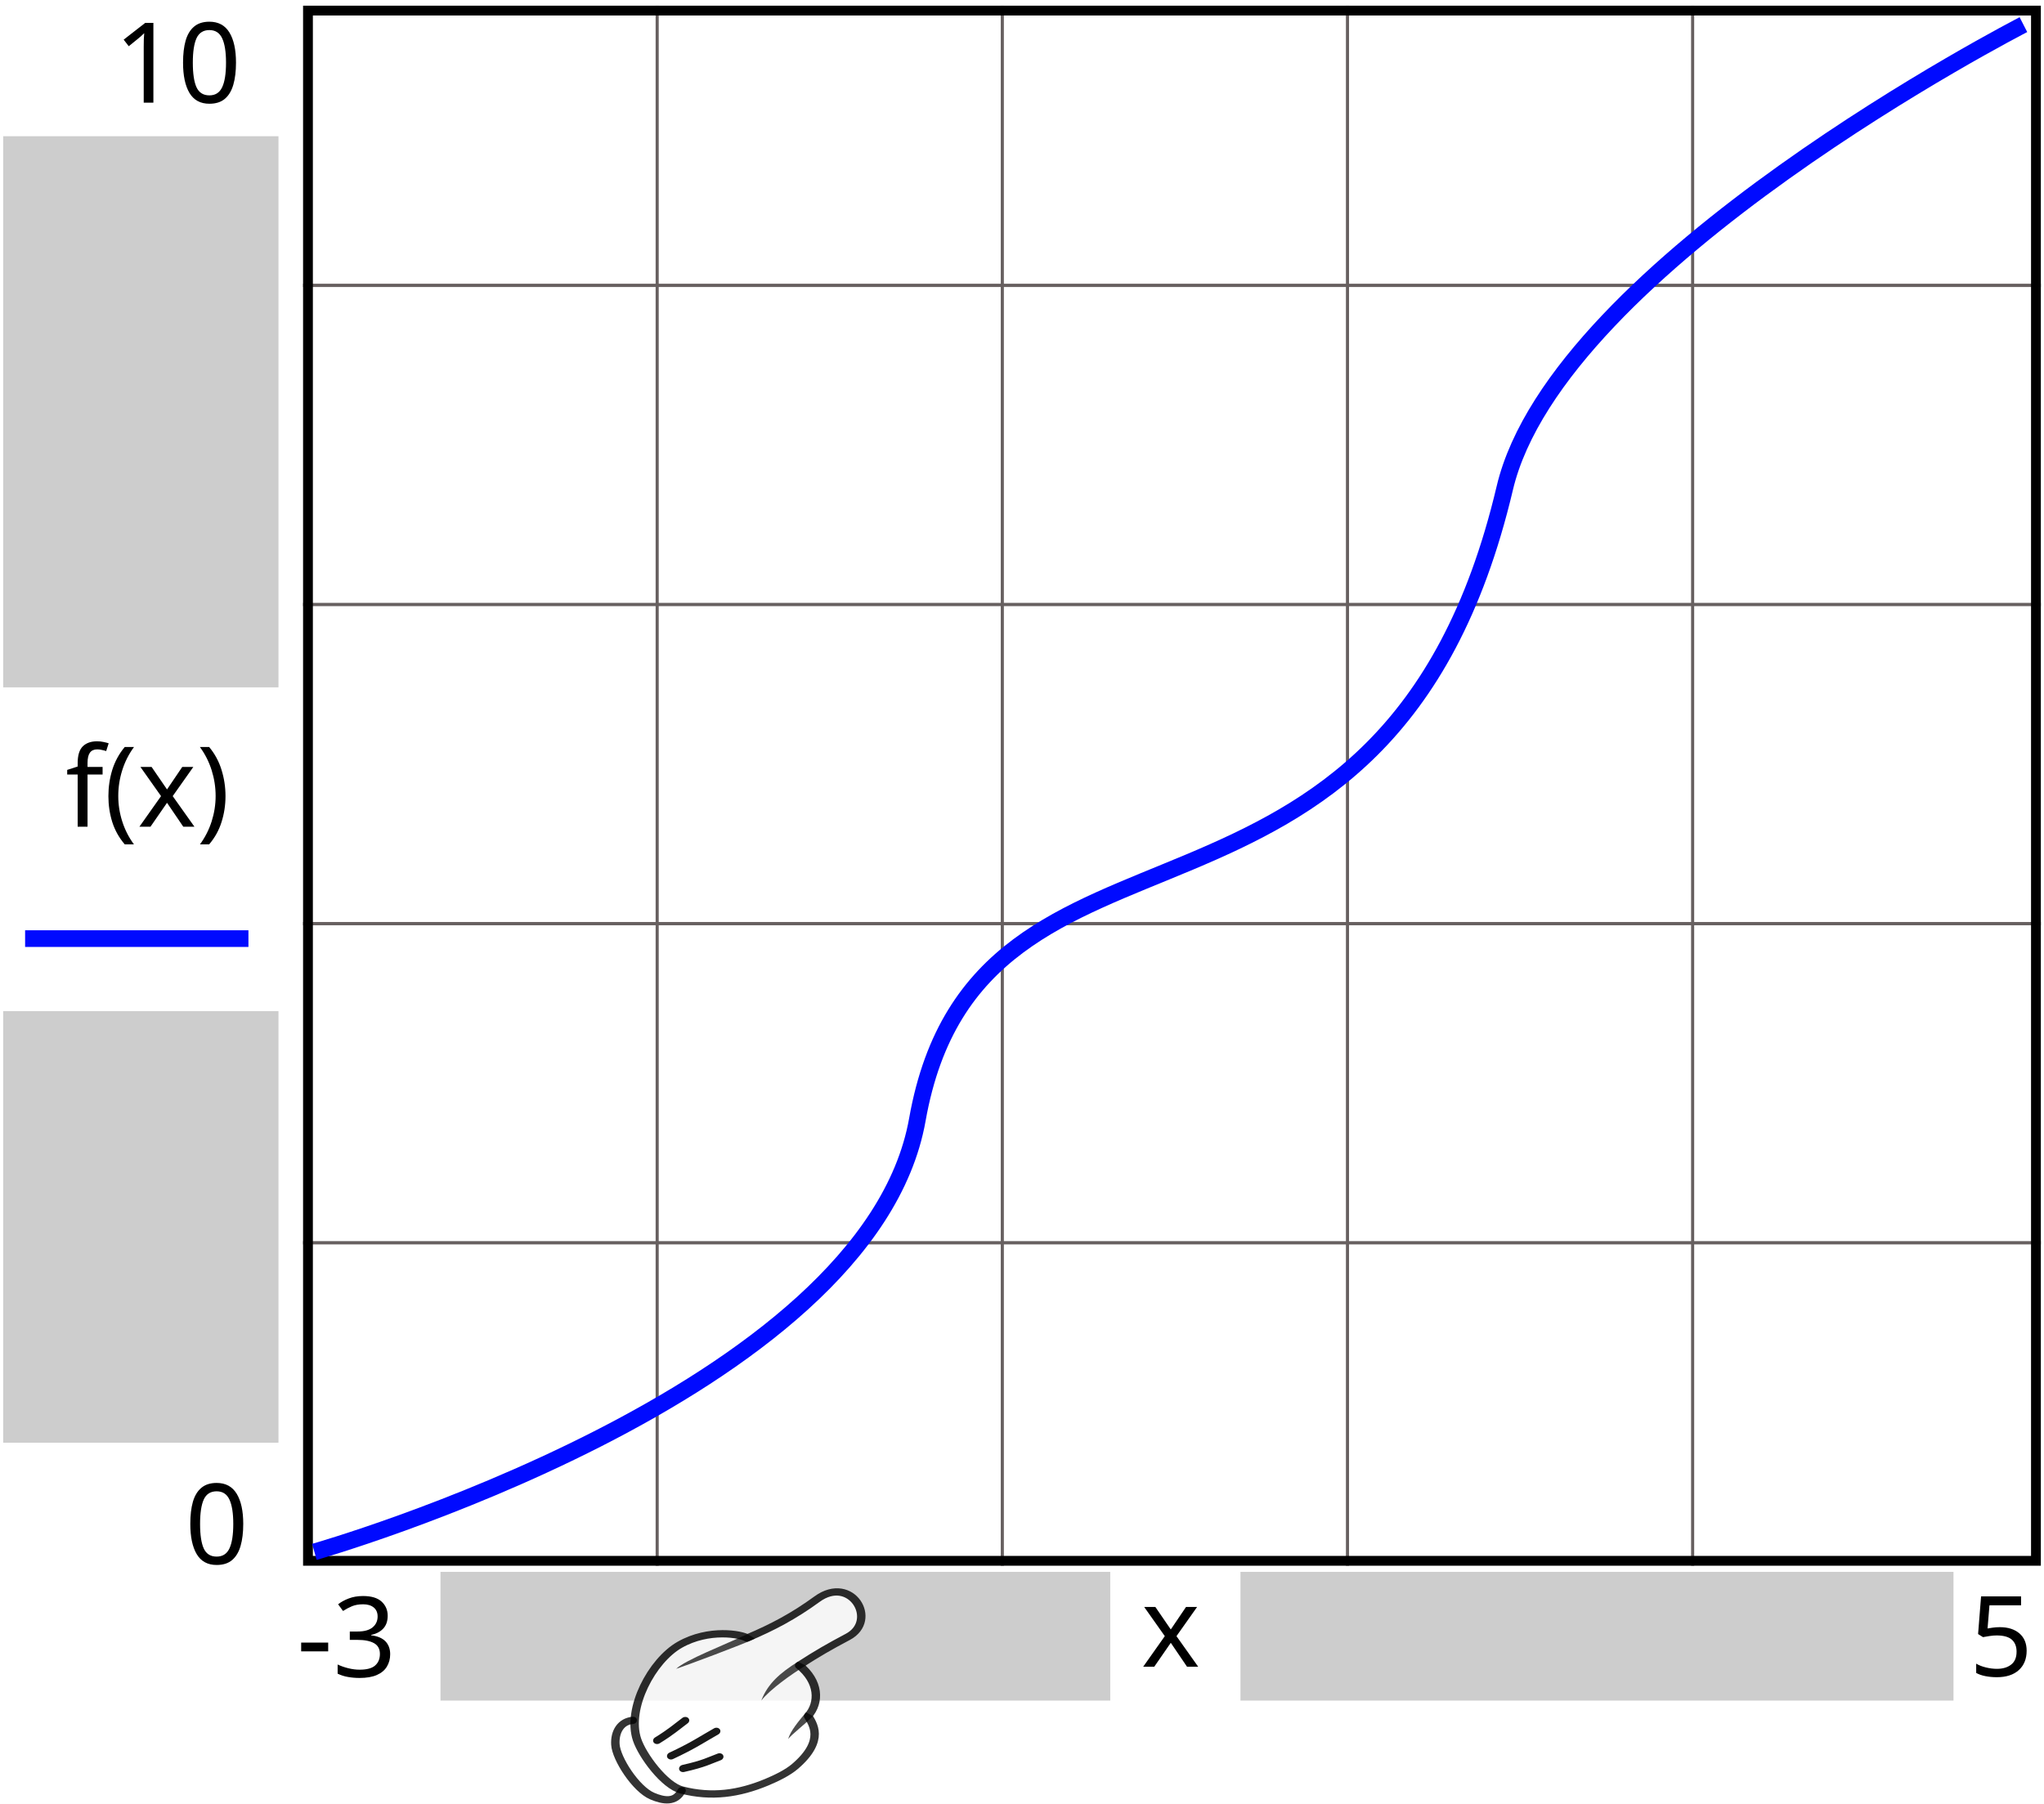
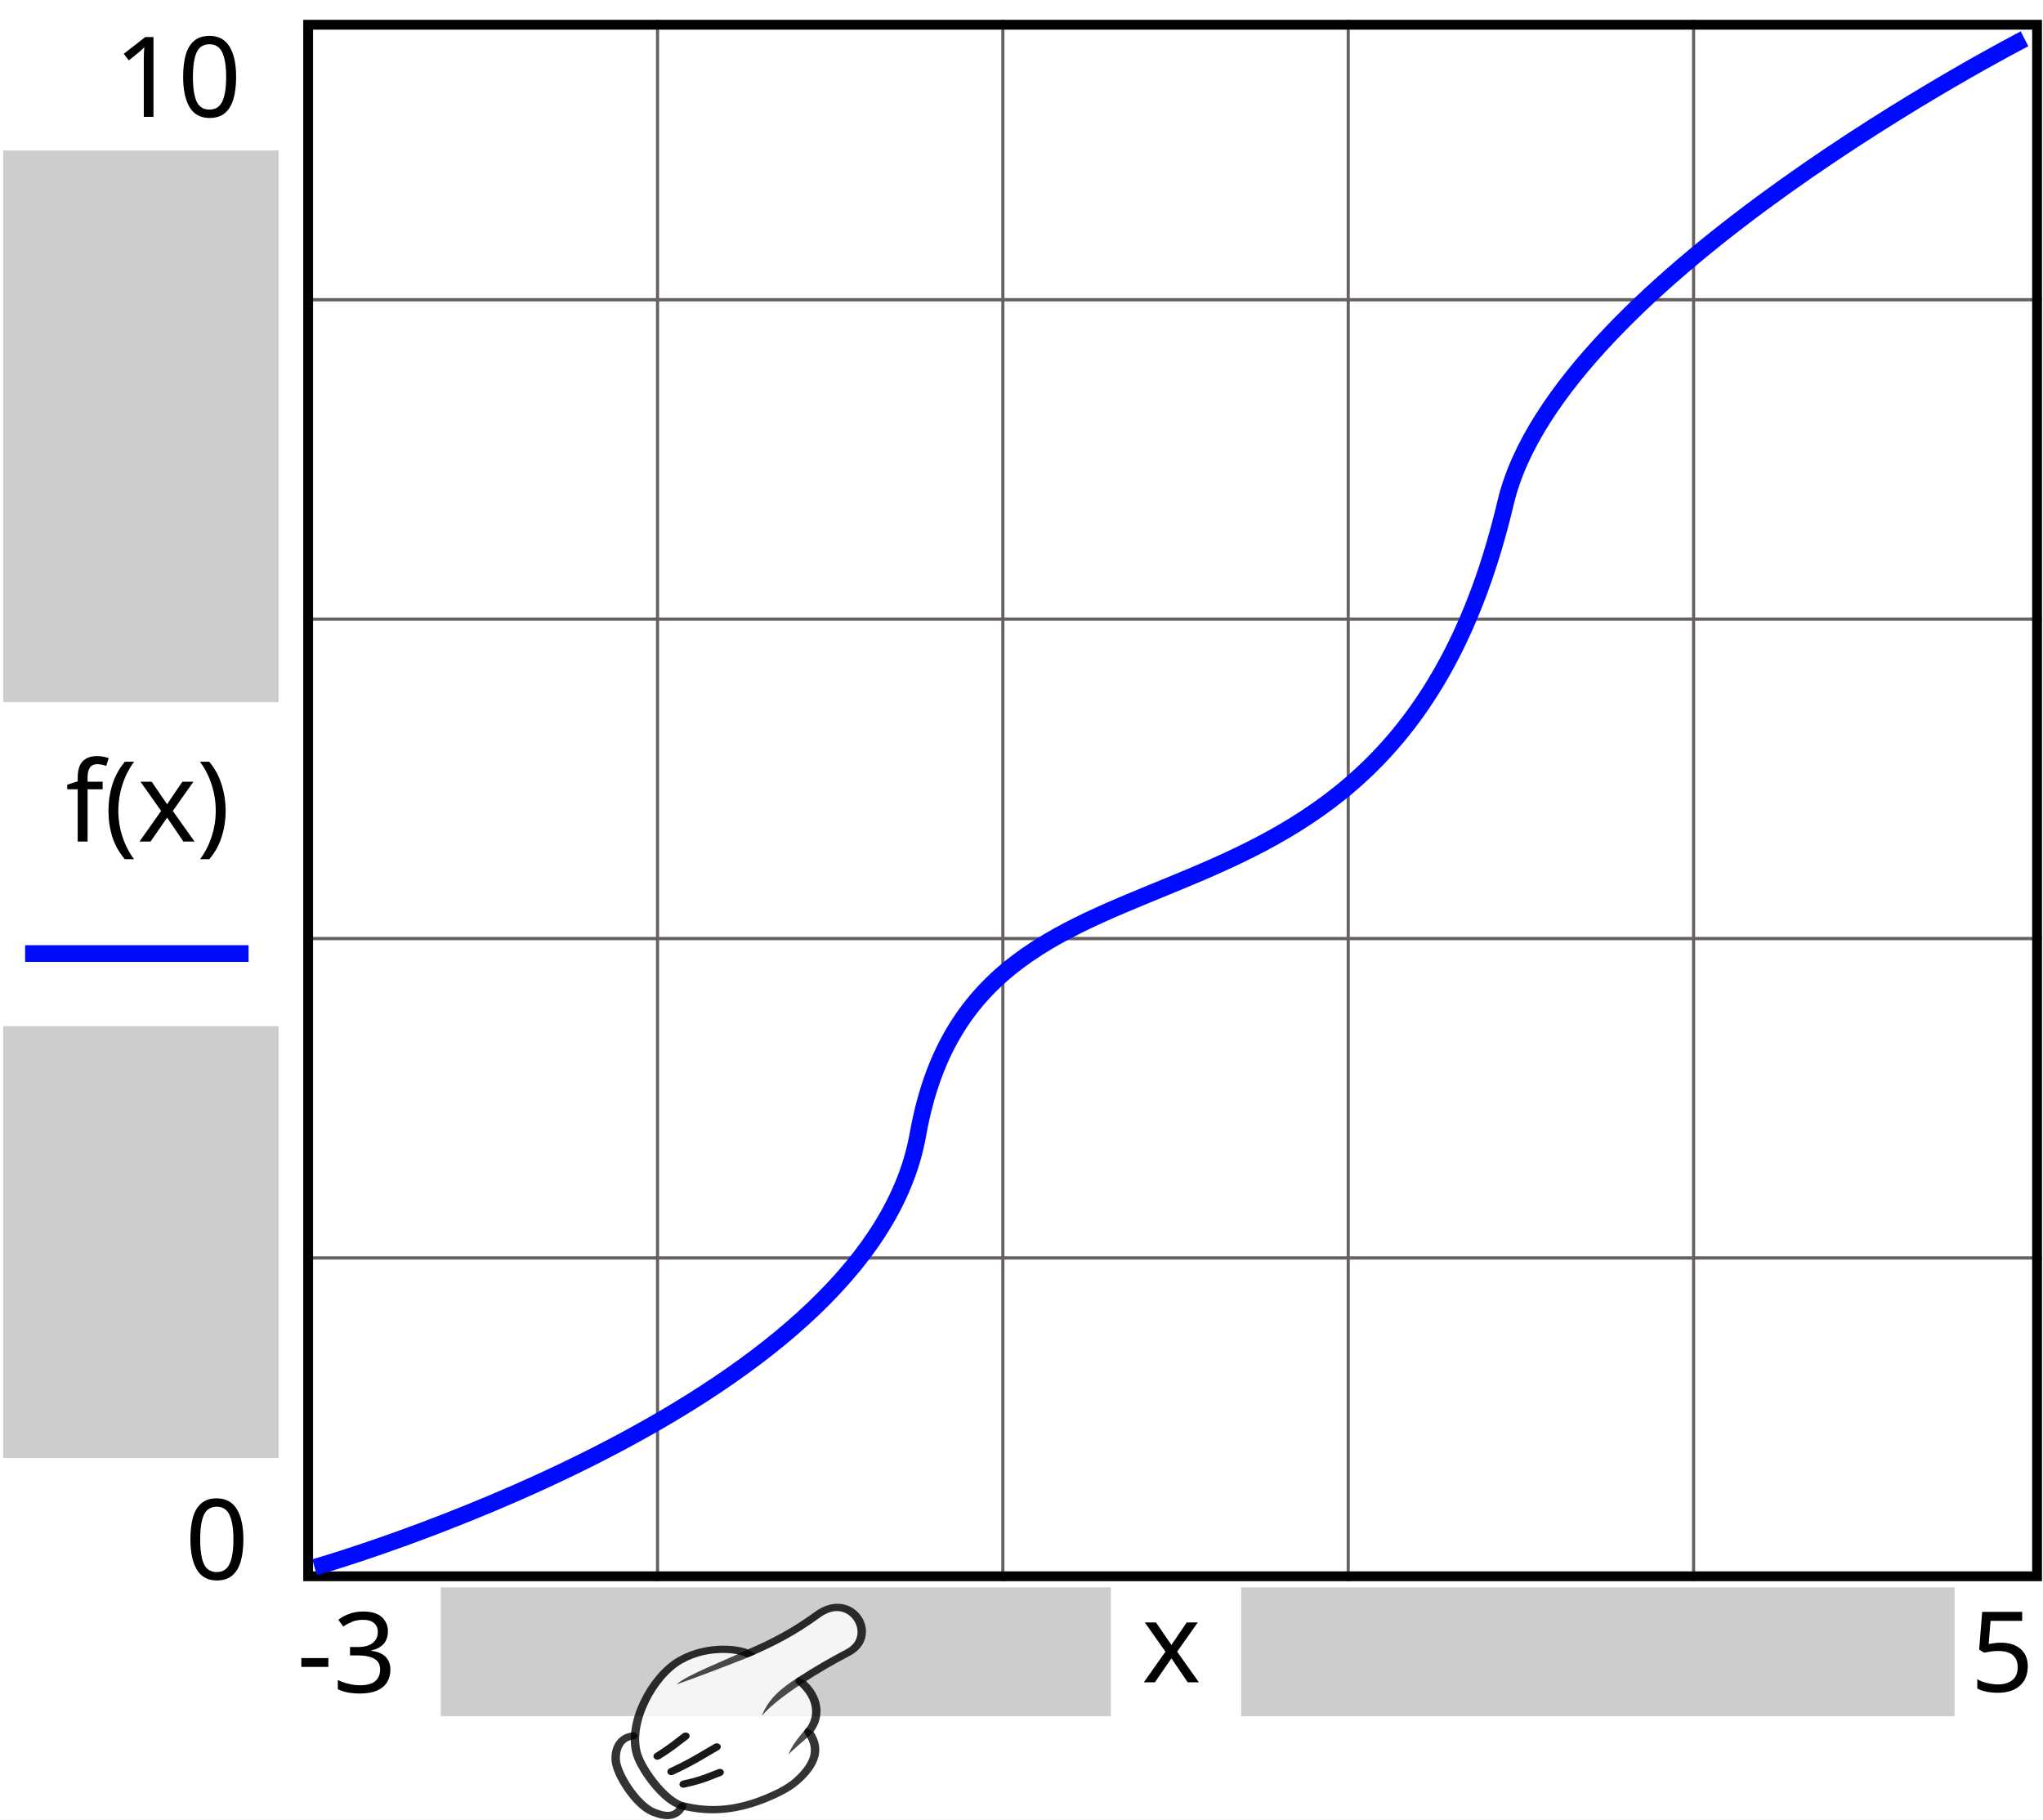
- <svg xmlns="http://www.w3.org/2000/svg" viewBox="0 0 320.333 282.785" height="282.785" width="320.333" version="1.1" id="svg4387">
+ <svg xmlns="http://www.w3.org/2000/svg" id="svg4387" version="1.1" width="320" height="285" viewBox="0 0 320 285">
  <defs id="defs4391" />
-   <rect style="fill:#ffffff;fill-opacity:1;stroke:#ffffff;stroke-width:0.999;stroke-miterlimit:4;stroke-dasharray:none;stroke-opacity:1" id="rect848" width="319.335" height="281.786" x="0.499" y="0.499" />
-   <rect style="fill:#cdcdcd;fill-opacity:1;stroke:none" id="rect3644" y="246.398" x="69.033" ry="0" rx="0" height="20.181" width="104.965" />
-   <path id="path5207" d="M 47.497,44.733 H 319.838" style="fill:none;fill-rule:evenodd;stroke:#676060;stroke-width:0.513px;stroke-linecap:butt;stroke-linejoin:miter;stroke-opacity:1" />
-   <path id="path5207-9" d="M 47.497,94.759 H 319.838" style="fill:none;fill-rule:evenodd;stroke:#676060;stroke-width:0.513px;stroke-linecap:butt;stroke-linejoin:miter;stroke-opacity:1" />
-   <path id="path5207-0" d="M 47.497,144.786 H 319.838" style="fill:none;fill-rule:evenodd;stroke:#676060;stroke-width:0.513px;stroke-linecap:butt;stroke-linejoin:miter;stroke-opacity:1" />
-   <path id="path5207-6" d="M 47.497,194.812 H 319.838" style="fill:none;fill-rule:evenodd;stroke:#676060;stroke-width:0.513px;stroke-linecap:butt;stroke-linejoin:miter;stroke-opacity:1" />
-   <path id="path5207-1" d="M 211.175,245.437 V 0.891" style="fill:none;fill-rule:evenodd;stroke:#676060;stroke-width:0.486px;stroke-linecap:butt;stroke-linejoin:miter;stroke-opacity:1" />
-   <path id="path5207-9-9" d="M 102.991,245.437 V 0.891" style="fill:none;fill-rule:evenodd;stroke:#676060;stroke-width:0.486px;stroke-linecap:butt;stroke-linejoin:miter;stroke-opacity:1" />
-   <path id="path5207-0-5" d="M 265.268,245.437 V 0.891" style="fill:none;fill-rule:evenodd;stroke:#676060;stroke-width:0.486px;stroke-linecap:butt;stroke-linejoin:miter;stroke-opacity:1" />
-   <path id="path5207-6-9" d="M 157.083,245.437 V 0.891" style="fill:none;fill-rule:evenodd;stroke:#676060;stroke-width:0.486px;stroke-linecap:butt;stroke-linejoin:miter;stroke-opacity:1" />
-   <rect y="1.659" x="48.265" height="243.01" width="270.805" id="rect4403" style="fill:none;fill-rule:evenodd;stroke:#000000;stroke-width:1.536;stroke-linecap:butt;stroke-linejoin:miter;stroke-miterlimit:4;stroke-dasharray:none;stroke-opacity:1" />
-   <path id="path5295" d="m 49.27,243.266 c 0,0 86.849,-24.651 94.499,-67.764 9.576,-53.97 73.556,-20.711 92.058,-98.987 8.321,-35.205 81.281,-72.652 81.281,-72.652 v 0" style="fill:none;fill-rule:evenodd;stroke:#000aff;stroke-width:2.614;stroke-linecap:butt;stroke-linejoin:miter;stroke-miterlimit:4;stroke-dasharray:none;stroke-opacity:1" />
-   <text id="text5297" y="261.273" x="178.843" style="font-style:normal;font-variant:normal;font-weight:normal;font-stretch:normal;font-size:17.5px;line-height:125%;font-family:sans-serif;-inkscape-font-specification:'sans-serif, Normal';text-align:start;letter-spacing:0px;word-spacing:0px;writing-mode:lr-tb;text-anchor:start;fill:#000000;fill-opacity:1;stroke:none;stroke-width:1px;stroke-linecap:butt;stroke-linejoin:miter;stroke-opacity:1" xml:space="preserve">
-     <tspan style="font-style:normal;font-variant:normal;font-weight:normal;font-stretch:normal;font-size:17.5px;line-height:125%;font-family:sans-serif;-inkscape-font-specification:'sans-serif, Normal';text-align:start;writing-mode:lr-tb;text-anchor:start" y="261.273" x="178.843" id="tspan5299">x</tspan>
+   <rect y="0.501" x="0.501" height="283.998" width="318.998" id="rect848" style="fill:#ffffff;fill-opacity:1;stroke:#ffffff;stroke-width:1.002;stroke-miterlimit:4;stroke-dasharray:none;stroke-opacity:1" />
+   <rect width="104.965" height="20.181" rx="0" ry="0" x="69.033" y="248.613" id="rect3644" style="fill:#cdcdcd;fill-opacity:1;stroke:none" />
+   <path style="fill:none;fill-rule:evenodd;stroke:#676060;stroke-width:0.513px;stroke-linecap:butt;stroke-linejoin:miter;stroke-opacity:1" d="M 47.497,46.948 H 319.838" id="path5207" />
+   <path style="fill:none;fill-rule:evenodd;stroke:#676060;stroke-width:0.513px;stroke-linecap:butt;stroke-linejoin:miter;stroke-opacity:1" d="M 47.497,96.974 H 319.838" id="path5207-9" />
+   <path style="fill:none;fill-rule:evenodd;stroke:#676060;stroke-width:0.513px;stroke-linecap:butt;stroke-linejoin:miter;stroke-opacity:1" d="M 47.497,147.001 H 319.838" id="path5207-0" />
+   <path style="fill:none;fill-rule:evenodd;stroke:#676060;stroke-width:0.513px;stroke-linecap:butt;stroke-linejoin:miter;stroke-opacity:1" d="M 47.497,197.027 H 319.838" id="path5207-6" />
+   <path style="fill:none;fill-rule:evenodd;stroke:#676060;stroke-width:0.486px;stroke-linecap:butt;stroke-linejoin:miter;stroke-opacity:1" d="M 211.175,247.652 V 3.106" id="path5207-1" />
+   <path style="fill:none;fill-rule:evenodd;stroke:#676060;stroke-width:0.486px;stroke-linecap:butt;stroke-linejoin:miter;stroke-opacity:1" d="M 102.991,247.652 V 3.106" id="path5207-9-9" />
+   <path style="fill:none;fill-rule:evenodd;stroke:#676060;stroke-width:0.486px;stroke-linecap:butt;stroke-linejoin:miter;stroke-opacity:1" d="M 265.268,247.652 V 3.106" id="path5207-0-5" />
+   <path style="fill:none;fill-rule:evenodd;stroke:#676060;stroke-width:0.486px;stroke-linecap:butt;stroke-linejoin:miter;stroke-opacity:1" d="M 157.083,247.652 V 3.106" id="path5207-6-9" />
+   <rect style="fill:none;fill-rule:evenodd;stroke:#000000;stroke-width:1.536;stroke-linecap:butt;stroke-linejoin:miter;stroke-miterlimit:4;stroke-dasharray:none;stroke-opacity:1" id="rect4403" width="270.805" height="243.01" x="48.265" y="3.874" />
+   <path style="fill:none;fill-rule:evenodd;stroke:#000aff;stroke-width:2.614;stroke-linecap:butt;stroke-linejoin:miter;stroke-miterlimit:4;stroke-dasharray:none;stroke-opacity:1" d="m 49.27,245.481 c 0,0 86.849,-24.651 94.499,-67.764 9.576,-53.97 73.556,-20.711 92.058,-98.987 8.321,-35.205 81.281,-72.652 81.281,-72.652 v 0" id="path5295" />
+   <text xml:space="preserve" style="font-style:normal;font-variant:normal;font-weight:normal;font-stretch:normal;font-size:17.5px;line-height:125%;font-family:sans-serif;-inkscape-font-specification:'sans-serif, Normal';text-align:start;letter-spacing:0px;word-spacing:0px;writing-mode:lr-tb;text-anchor:start;fill:#000000;fill-opacity:1;stroke:none;stroke-width:1px;stroke-linecap:butt;stroke-linejoin:miter;stroke-opacity:1" x="178.843" y="263.488" id="text5297">
+     <tspan id="tspan5299" x="178.843" y="263.488" style="font-style:normal;font-variant:normal;font-weight:normal;font-stretch:normal;font-size:17.5px;line-height:125%;font-family:sans-serif;-inkscape-font-specification:'sans-serif, Normal';text-align:start;writing-mode:lr-tb;text-anchor:start">x</tspan>
  </text>
-   <text id="text5301" y="129.594" x="10.267" style="font-style:normal;font-variant:normal;font-weight:normal;font-stretch:normal;font-size:17.5px;line-height:125%;font-family:sans-serif;-inkscape-font-specification:'sans-serif, Normal';text-align:start;letter-spacing:0px;word-spacing:0px;writing-mode:lr-tb;text-anchor:start;fill:#000000;fill-opacity:1;stroke:none;stroke-width:1px;stroke-linecap:butt;stroke-linejoin:miter;stroke-opacity:1" xml:space="preserve">
-     <tspan style="font-style:normal;font-variant:normal;font-weight:normal;font-stretch:normal;font-size:17.5px;line-height:125%;font-family:sans-serif;-inkscape-font-specification:'sans-serif, Normal';text-align:start;writing-mode:lr-tb;text-anchor:start" y="129.594" x="10.267" id="tspan5303">f(x)</tspan>
+   <text xml:space="preserve" style="font-style:normal;font-variant:normal;font-weight:normal;font-stretch:normal;font-size:17.5px;line-height:125%;font-family:sans-serif;-inkscape-font-specification:'sans-serif, Normal';text-align:start;letter-spacing:0px;word-spacing:0px;writing-mode:lr-tb;text-anchor:start;fill:#000000;fill-opacity:1;stroke:none;stroke-width:1px;stroke-linecap:butt;stroke-linejoin:miter;stroke-opacity:1" x="10.267" y="131.809" id="text5301">
+     <tspan id="tspan5303" x="10.267" y="131.809" style="font-style:normal;font-variant:normal;font-weight:normal;font-stretch:normal;font-size:17.5px;line-height:125%;font-family:sans-serif;-inkscape-font-specification:'sans-serif, Normal';text-align:start;writing-mode:lr-tb;text-anchor:start">f(x)</tspan>
  </text>
-   <text id="text5305" y="16.091" x="17.82" style="font-style:normal;font-variant:normal;font-weight:normal;font-stretch:normal;font-size:17.5px;line-height:125%;font-family:sans-serif;-inkscape-font-specification:'sans-serif, Normal';text-align:start;letter-spacing:0px;word-spacing:0px;writing-mode:lr-tb;text-anchor:start;fill:#000000;fill-opacity:1;stroke:none;stroke-width:1px;stroke-linecap:butt;stroke-linejoin:miter;stroke-opacity:1" xml:space="preserve">
-     <tspan style="font-style:normal;font-variant:normal;font-weight:normal;font-stretch:normal;font-size:17.5px;line-height:125%;font-family:sans-serif;-inkscape-font-specification:'sans-serif, Normal';text-align:start;writing-mode:lr-tb;text-anchor:start" y="16.091" x="17.82" id="tspan5307">10</tspan>
+   <text xml:space="preserve" style="font-style:normal;font-variant:normal;font-weight:normal;font-stretch:normal;font-size:17.5px;line-height:125%;font-family:sans-serif;-inkscape-font-specification:'sans-serif, Normal';text-align:start;letter-spacing:0px;word-spacing:0px;writing-mode:lr-tb;text-anchor:start;fill:#000000;fill-opacity:1;stroke:none;stroke-width:1px;stroke-linecap:butt;stroke-linejoin:miter;stroke-opacity:1" x="17.82" y="18.306" id="text5305">
+     <tspan id="tspan5307" x="17.82" y="18.306" style="font-style:normal;font-variant:normal;font-weight:normal;font-stretch:normal;font-size:17.5px;line-height:125%;font-family:sans-serif;-inkscape-font-specification:'sans-serif, Normal';text-align:start;writing-mode:lr-tb;text-anchor:start">10</tspan>
  </text>
-   <text id="text5309" y="245.147" x="28.963" style="font-style:normal;font-variant:normal;font-weight:normal;font-stretch:normal;font-size:17.5px;line-height:125%;font-family:sans-serif;-inkscape-font-specification:'sans-serif, Normal';text-align:start;letter-spacing:0px;word-spacing:0px;writing-mode:lr-tb;text-anchor:start;fill:#000000;fill-opacity:1;stroke:none;stroke-width:1px;stroke-linecap:butt;stroke-linejoin:miter;stroke-opacity:1" xml:space="preserve">
-     <tspan style="font-style:normal;font-variant:normal;font-weight:normal;font-stretch:normal;font-size:17.5px;line-height:125%;font-family:sans-serif;-inkscape-font-specification:'sans-serif, Normal';text-align:start;writing-mode:lr-tb;text-anchor:start" y="245.147" x="28.963" id="tspan5311">0</tspan>
+   <text xml:space="preserve" style="font-style:normal;font-variant:normal;font-weight:normal;font-stretch:normal;font-size:17.5px;line-height:125%;font-family:sans-serif;-inkscape-font-specification:'sans-serif, Normal';text-align:start;letter-spacing:0px;word-spacing:0px;writing-mode:lr-tb;text-anchor:start;fill:#000000;fill-opacity:1;stroke:none;stroke-width:1px;stroke-linecap:butt;stroke-linejoin:miter;stroke-opacity:1" x="28.963" y="247.362" id="text5309">
+     <tspan id="tspan5311" x="28.963" y="247.362" style="font-style:normal;font-variant:normal;font-weight:normal;font-stretch:normal;font-size:17.5px;line-height:125%;font-family:sans-serif;-inkscape-font-specification:'sans-serif, Normal';text-align:start;writing-mode:lr-tb;text-anchor:start">0</tspan>
  </text>
-   <text id="text5313" y="262.859" x="46.497" style="font-style:normal;font-variant:normal;font-weight:normal;font-stretch:normal;font-size:17.5px;line-height:125%;font-family:sans-serif;-inkscape-font-specification:'sans-serif, Normal';text-align:start;letter-spacing:0px;word-spacing:0px;writing-mode:lr-tb;text-anchor:start;fill:#000000;fill-opacity:1;stroke:none;stroke-width:1px;stroke-linecap:butt;stroke-linejoin:miter;stroke-opacity:1" xml:space="preserve">
-     <tspan style="font-style:normal;font-variant:normal;font-weight:normal;font-stretch:normal;font-size:17.5px;line-height:125%;font-family:sans-serif;-inkscape-font-specification:'sans-serif, Normal';text-align:start;writing-mode:lr-tb;text-anchor:start" y="262.859" x="46.497" id="tspan5315">-3</tspan>
+   <text xml:space="preserve" style="font-style:normal;font-variant:normal;font-weight:normal;font-stretch:normal;font-size:17.5px;line-height:125%;font-family:sans-serif;-inkscape-font-specification:'sans-serif, Normal';text-align:start;letter-spacing:0px;word-spacing:0px;writing-mode:lr-tb;text-anchor:start;fill:#000000;fill-opacity:1;stroke:none;stroke-width:1px;stroke-linecap:butt;stroke-linejoin:miter;stroke-opacity:1" x="46.497" y="265.074" id="text5313">
+     <tspan id="tspan5315" x="46.497" y="265.074" style="font-style:normal;font-variant:normal;font-weight:normal;font-stretch:normal;font-size:17.5px;line-height:125%;font-family:sans-serif;-inkscape-font-specification:'sans-serif, Normal';text-align:start;writing-mode:lr-tb;text-anchor:start">-3</tspan>
  </text>
-   <text id="text5317" y="262.743" x="308.598" style="font-style:normal;font-variant:normal;font-weight:normal;font-stretch:normal;font-size:17.5px;line-height:125%;font-family:sans-serif;-inkscape-font-specification:'sans-serif, Normal';text-align:start;letter-spacing:0px;word-spacing:0px;writing-mode:lr-tb;text-anchor:start;fill:#000000;fill-opacity:1;stroke:none;stroke-width:1px;stroke-linecap:butt;stroke-linejoin:miter;stroke-opacity:1" xml:space="preserve">
-     <tspan style="font-style:normal;font-variant:normal;font-weight:normal;font-stretch:normal;font-size:17.5px;line-height:125%;font-family:sans-serif;-inkscape-font-specification:'sans-serif, Normal';text-align:start;writing-mode:lr-tb;text-anchor:start" y="262.743" x="308.598" id="tspan5319">5</tspan>
+   <text xml:space="preserve" style="font-style:normal;font-variant:normal;font-weight:normal;font-stretch:normal;font-size:17.5px;line-height:125%;font-family:sans-serif;-inkscape-font-specification:'sans-serif, Normal';text-align:start;letter-spacing:0px;word-spacing:0px;writing-mode:lr-tb;text-anchor:start;fill:#000000;fill-opacity:1;stroke:none;stroke-width:1px;stroke-linecap:butt;stroke-linejoin:miter;stroke-opacity:1" x="308.598" y="264.958" id="text5317">
+     <tspan id="tspan5319" x="308.598" y="264.958" style="font-style:normal;font-variant:normal;font-weight:normal;font-stretch:normal;font-size:17.5px;line-height:125%;font-family:sans-serif;-inkscape-font-specification:'sans-serif, Normal';text-align:start;writing-mode:lr-tb;text-anchor:start">5</tspan>
  </text>
-   <path id="path3535" d="M 3.935,147.134 H 38.935" style="fill:none;fill-rule:evenodd;stroke:#000aff;stroke-width:2.614;stroke-linecap:butt;stroke-linejoin:miter;stroke-miterlimit:4;stroke-dasharray:none;stroke-opacity:1" />
-   <g id="g3915-6-3-7" transform="matrix(0.1819176,0.2233643,-0.2695849,0.1708351,377.897,78.63386)">
-     <path style="opacity:0.8;fill:#ffffff;stroke:#000000;stroke-width:4.061;stroke-linecap:round;stroke-linejoin:round" id="path3894-6-5-0" d="m 89.471,1065.9 c 3.727,6.126 -0.484,10.049 -6.16,12.947 -8.03,4.099 -27.898,2.102 -34.7,-2.014 -6.243,-3.777 -9.013,-9.35 -6.04,-14.184" />
-     <path style="opacity:0.8;fill:#ffffff;fill-opacity:1;stroke:#000000;stroke-width:4.061;stroke-linecap:round;stroke-linejoin:round;stroke-opacity:1" id="path3112-2-1-9" d="m 21.354,1021 c -0.857,15.682 13.892,40.298 31.364,46.018 9.022,2.954 29.326,3.846 36.494,-1.431 12.273,-9.037 18.48,-20.686 21.285,-35.088 0.994,-5.105 1.707,-10.986 0.957,-15.702 -3.19,-20.064 -14.951,-20.048 -19.514,-20.76 -2.727,-8.725 -12.699,-15.044 -26.068,-12.391 -0.103,-10.746 0.226,-17.365 1.112,-27.536 1.483,-17.013 -27.986,-20.845 -26.491,-0.012 1.018,14.187 0.027,25.675 -2.499,39 -3.45,1.038 -15.746,11.529 -16.641,27.901 z" />
-     <path style="color:#000000;text-indent:0;text-transform:none;opacity:0.7" id="path3882-6-0-9" d="m 63.838,981.04 c 0.031,10.253 1.215,18.225 7.226,26.105 -2.509,-6.575 -3.369,-19.666 -3.177,-27.939 z" />
-     <path style="color:#000000;text-indent:0;text-transform:none;opacity:0.7" id="path3884-6-5-0" d="m 93.471,992.23 -3.809,1.486 c 1.929,5.577 4.051,11.842 7.114,15.183 -1.08,-2.605 -2.077,-11.978 -3.305,-16.669 z" />
-     <path style="opacity:0.9;fill:none;stroke:#000000;stroke-width:4.061;stroke-linecap:round;stroke-linejoin:round" id="path3886-8-8-3" d="m 79.642,1058.3 c 4.037,-9.678 3.976,-12.465 5.195,-17.405" />
-     <path style="opacity:0.9;fill:none;stroke:#000000;stroke-width:4.061;stroke-linecap:round;stroke-linejoin:round" id="path3888-4-1-5" d="m 70.26,1059 c 1.692,-11.475 1.424,-17.152 1.855,-24.898" />
-     <path style="opacity:0.9;fill:none;stroke:#000000;stroke-width:4.061;stroke-linecap:round;stroke-linejoin:round" id="path3890-1-7-5" d="m 59.041,1059.5 c 0.097,-7.981 -0.599,-11.754 -1.049,-16.831" />
-     <path style="color:#000000;text-indent:0;text-transform:none;opacity:0.7" id="path3892-0-5-3" d="m 36.249,991.71 c -1.703,12.092 -6.197,31.682 -4.811,38.213 1.185,-3.99 8.356,-33.636 9.133,-39.703 z" />
+   <path style="fill:none;fill-rule:evenodd;stroke:#000aff;stroke-width:2.614;stroke-linecap:butt;stroke-linejoin:miter;stroke-miterlimit:4;stroke-dasharray:none;stroke-opacity:1" d="M 3.935,149.349 H 38.935" id="path3535" />
+   <g transform="matrix(0.1819176,0.2233643,-0.2695849,0.1708351,377.897,80.84883)" id="g3915-6-3-7">
+     <path d="m 89.471,1065.9 c 3.727,6.126 -0.484,10.049 -6.16,12.947 -8.03,4.099 -27.898,2.102 -34.7,-2.014 -6.243,-3.777 -9.013,-9.35 -6.04,-14.184" id="path3894-6-5-0" style="opacity:0.8;fill:#ffffff;stroke:#000000;stroke-width:4.061;stroke-linecap:round;stroke-linejoin:round" />
+     <path d="m 21.354,1021 c -0.857,15.682 13.892,40.298 31.364,46.018 9.022,2.954 29.326,3.846 36.494,-1.431 12.273,-9.037 18.48,-20.686 21.285,-35.088 0.994,-5.105 1.707,-10.986 0.957,-15.702 -3.19,-20.064 -14.951,-20.048 -19.514,-20.76 -2.727,-8.725 -12.699,-15.044 -26.068,-12.391 -0.103,-10.746 0.226,-17.365 1.112,-27.536 1.483,-17.013 -27.986,-20.845 -26.491,-0.012 1.018,14.187 0.027,25.675 -2.499,39 -3.45,1.038 -15.746,11.529 -16.641,27.901 z" id="path3112-2-1-9" style="opacity:0.8;fill:#ffffff;fill-opacity:1;stroke:#000000;stroke-width:4.061;stroke-linecap:round;stroke-linejoin:round;stroke-opacity:1" />
+     <path d="m 63.838,981.04 c 0.031,10.253 1.215,18.225 7.226,26.105 -2.509,-6.575 -3.369,-19.666 -3.177,-27.939 z" id="path3882-6-0-9" style="color:#000000;text-indent:0;text-transform:none;opacity:0.7" />
+     <path d="m 93.471,992.23 -3.809,1.486 c 1.929,5.577 4.051,11.842 7.114,15.183 -1.08,-2.605 -2.077,-11.978 -3.305,-16.669 z" id="path3884-6-5-0" style="color:#000000;text-indent:0;text-transform:none;opacity:0.7" />
+     <path d="m 79.642,1058.3 c 4.037,-9.678 3.976,-12.465 5.195,-17.405" id="path3886-8-8-3" style="opacity:0.9;fill:none;stroke:#000000;stroke-width:4.061;stroke-linecap:round;stroke-linejoin:round" />
+     <path d="m 70.26,1059 c 1.692,-11.475 1.424,-17.152 1.855,-24.898" id="path3888-4-1-5" style="opacity:0.9;fill:none;stroke:#000000;stroke-width:4.061;stroke-linecap:round;stroke-linejoin:round" />
+     <path d="m 59.041,1059.5 c 0.097,-7.981 -0.599,-11.754 -1.049,-16.831" id="path3890-1-7-5" style="opacity:0.9;fill:none;stroke:#000000;stroke-width:4.061;stroke-linecap:round;stroke-linejoin:round" />
+     <path d="m 36.249,991.71 c -1.703,12.092 -6.197,31.682 -4.811,38.213 1.185,-3.99 8.356,-33.636 9.133,-39.703 z" id="path3892-0-5-3" style="color:#000000;text-indent:0;text-transform:none;opacity:0.7" />
  </g>
-   <rect style="fill:#cdcdcd;fill-opacity:1;stroke:none" id="rect3644-5" y="246.398" x="194.403" ry="0" rx="0" height="20.181" width="111.745" />
-   <rect style="fill:#cdcdcd;fill-opacity:1;stroke:none" id="rect3644-3" y="21.355" x="0.5" ry="0" rx="0" height="86.392" width="43.141" />
-   <rect style="fill:#cdcdcd;fill-opacity:1;stroke:none" id="rect3644-3-2" y="158.506" x="0.5" ry="0" rx="0" height="67.645" width="43.141" />
+   <rect width="111.745" height="20.181" rx="0" ry="0" x="194.403" y="248.613" id="rect3644-5" style="fill:#cdcdcd;fill-opacity:1;stroke:none" />
+   <rect width="43.141" height="86.392" rx="0" ry="0" x="0.5" y="23.57" id="rect3644-3" style="fill:#cdcdcd;fill-opacity:1;stroke:none" />
+   <rect width="43.141" height="67.645" rx="0" ry="0" x="0.5" y="160.721" id="rect3644-3-2" style="fill:#cdcdcd;fill-opacity:1;stroke:none" />
</svg>
